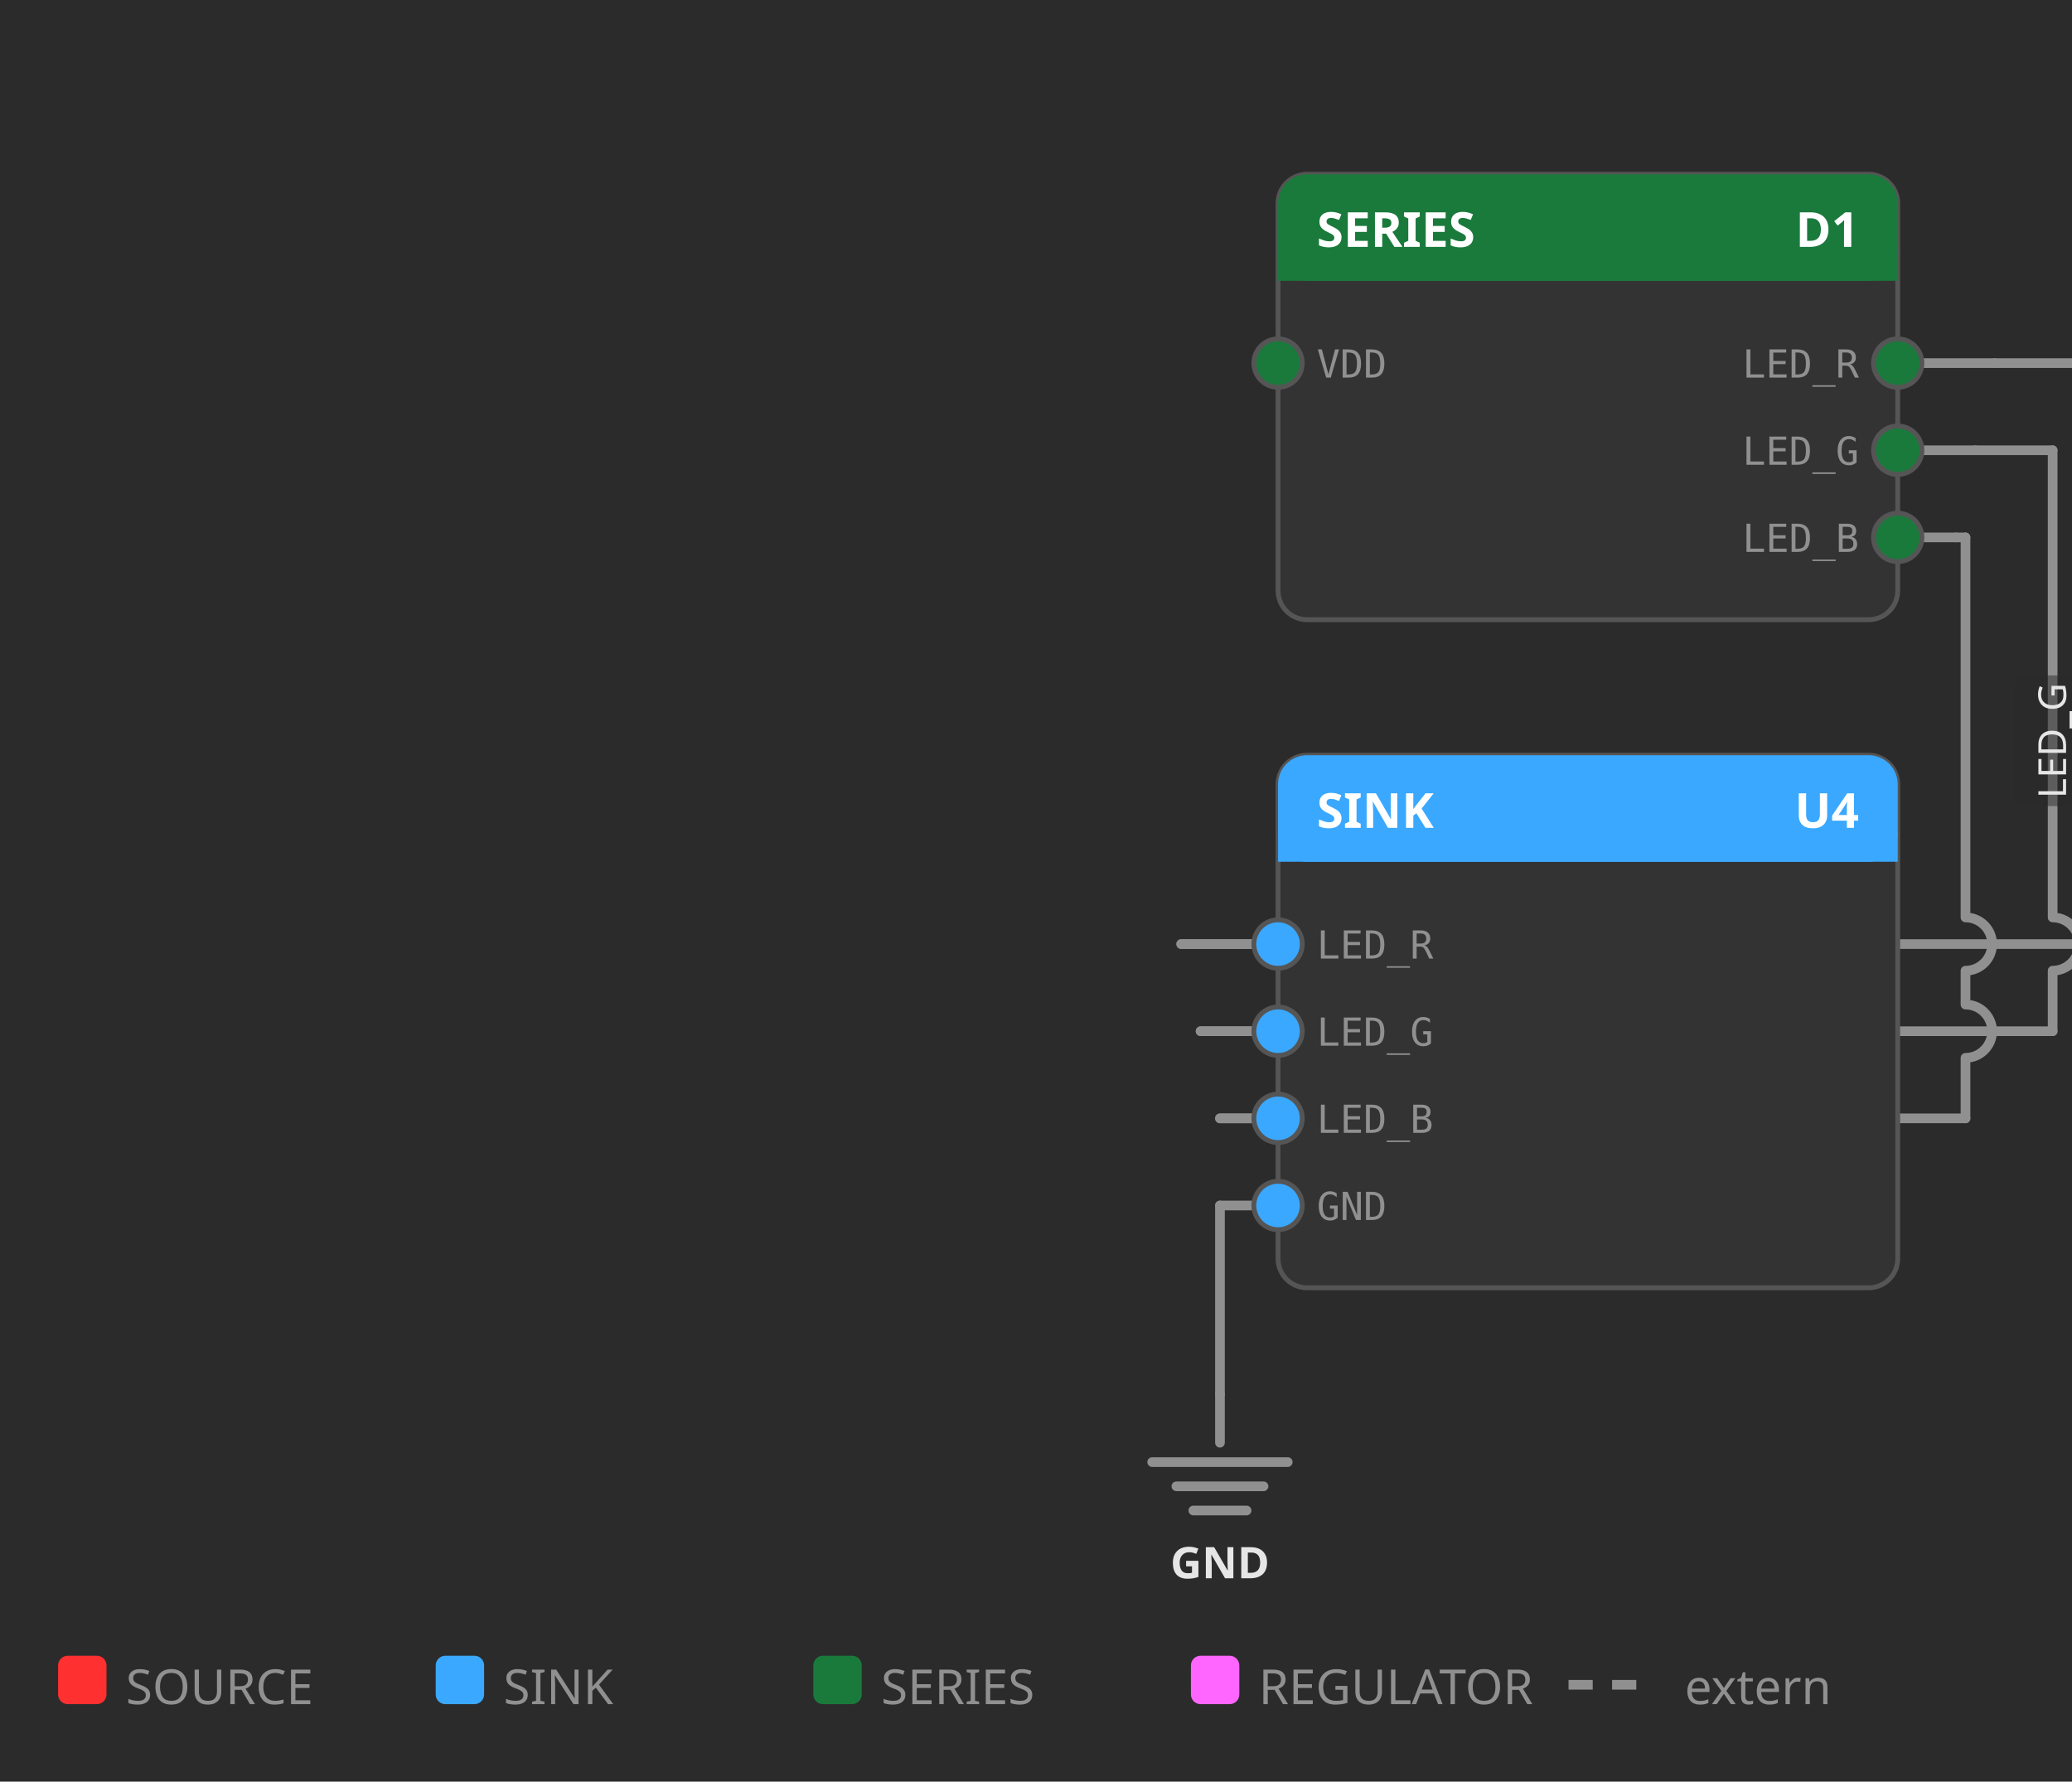
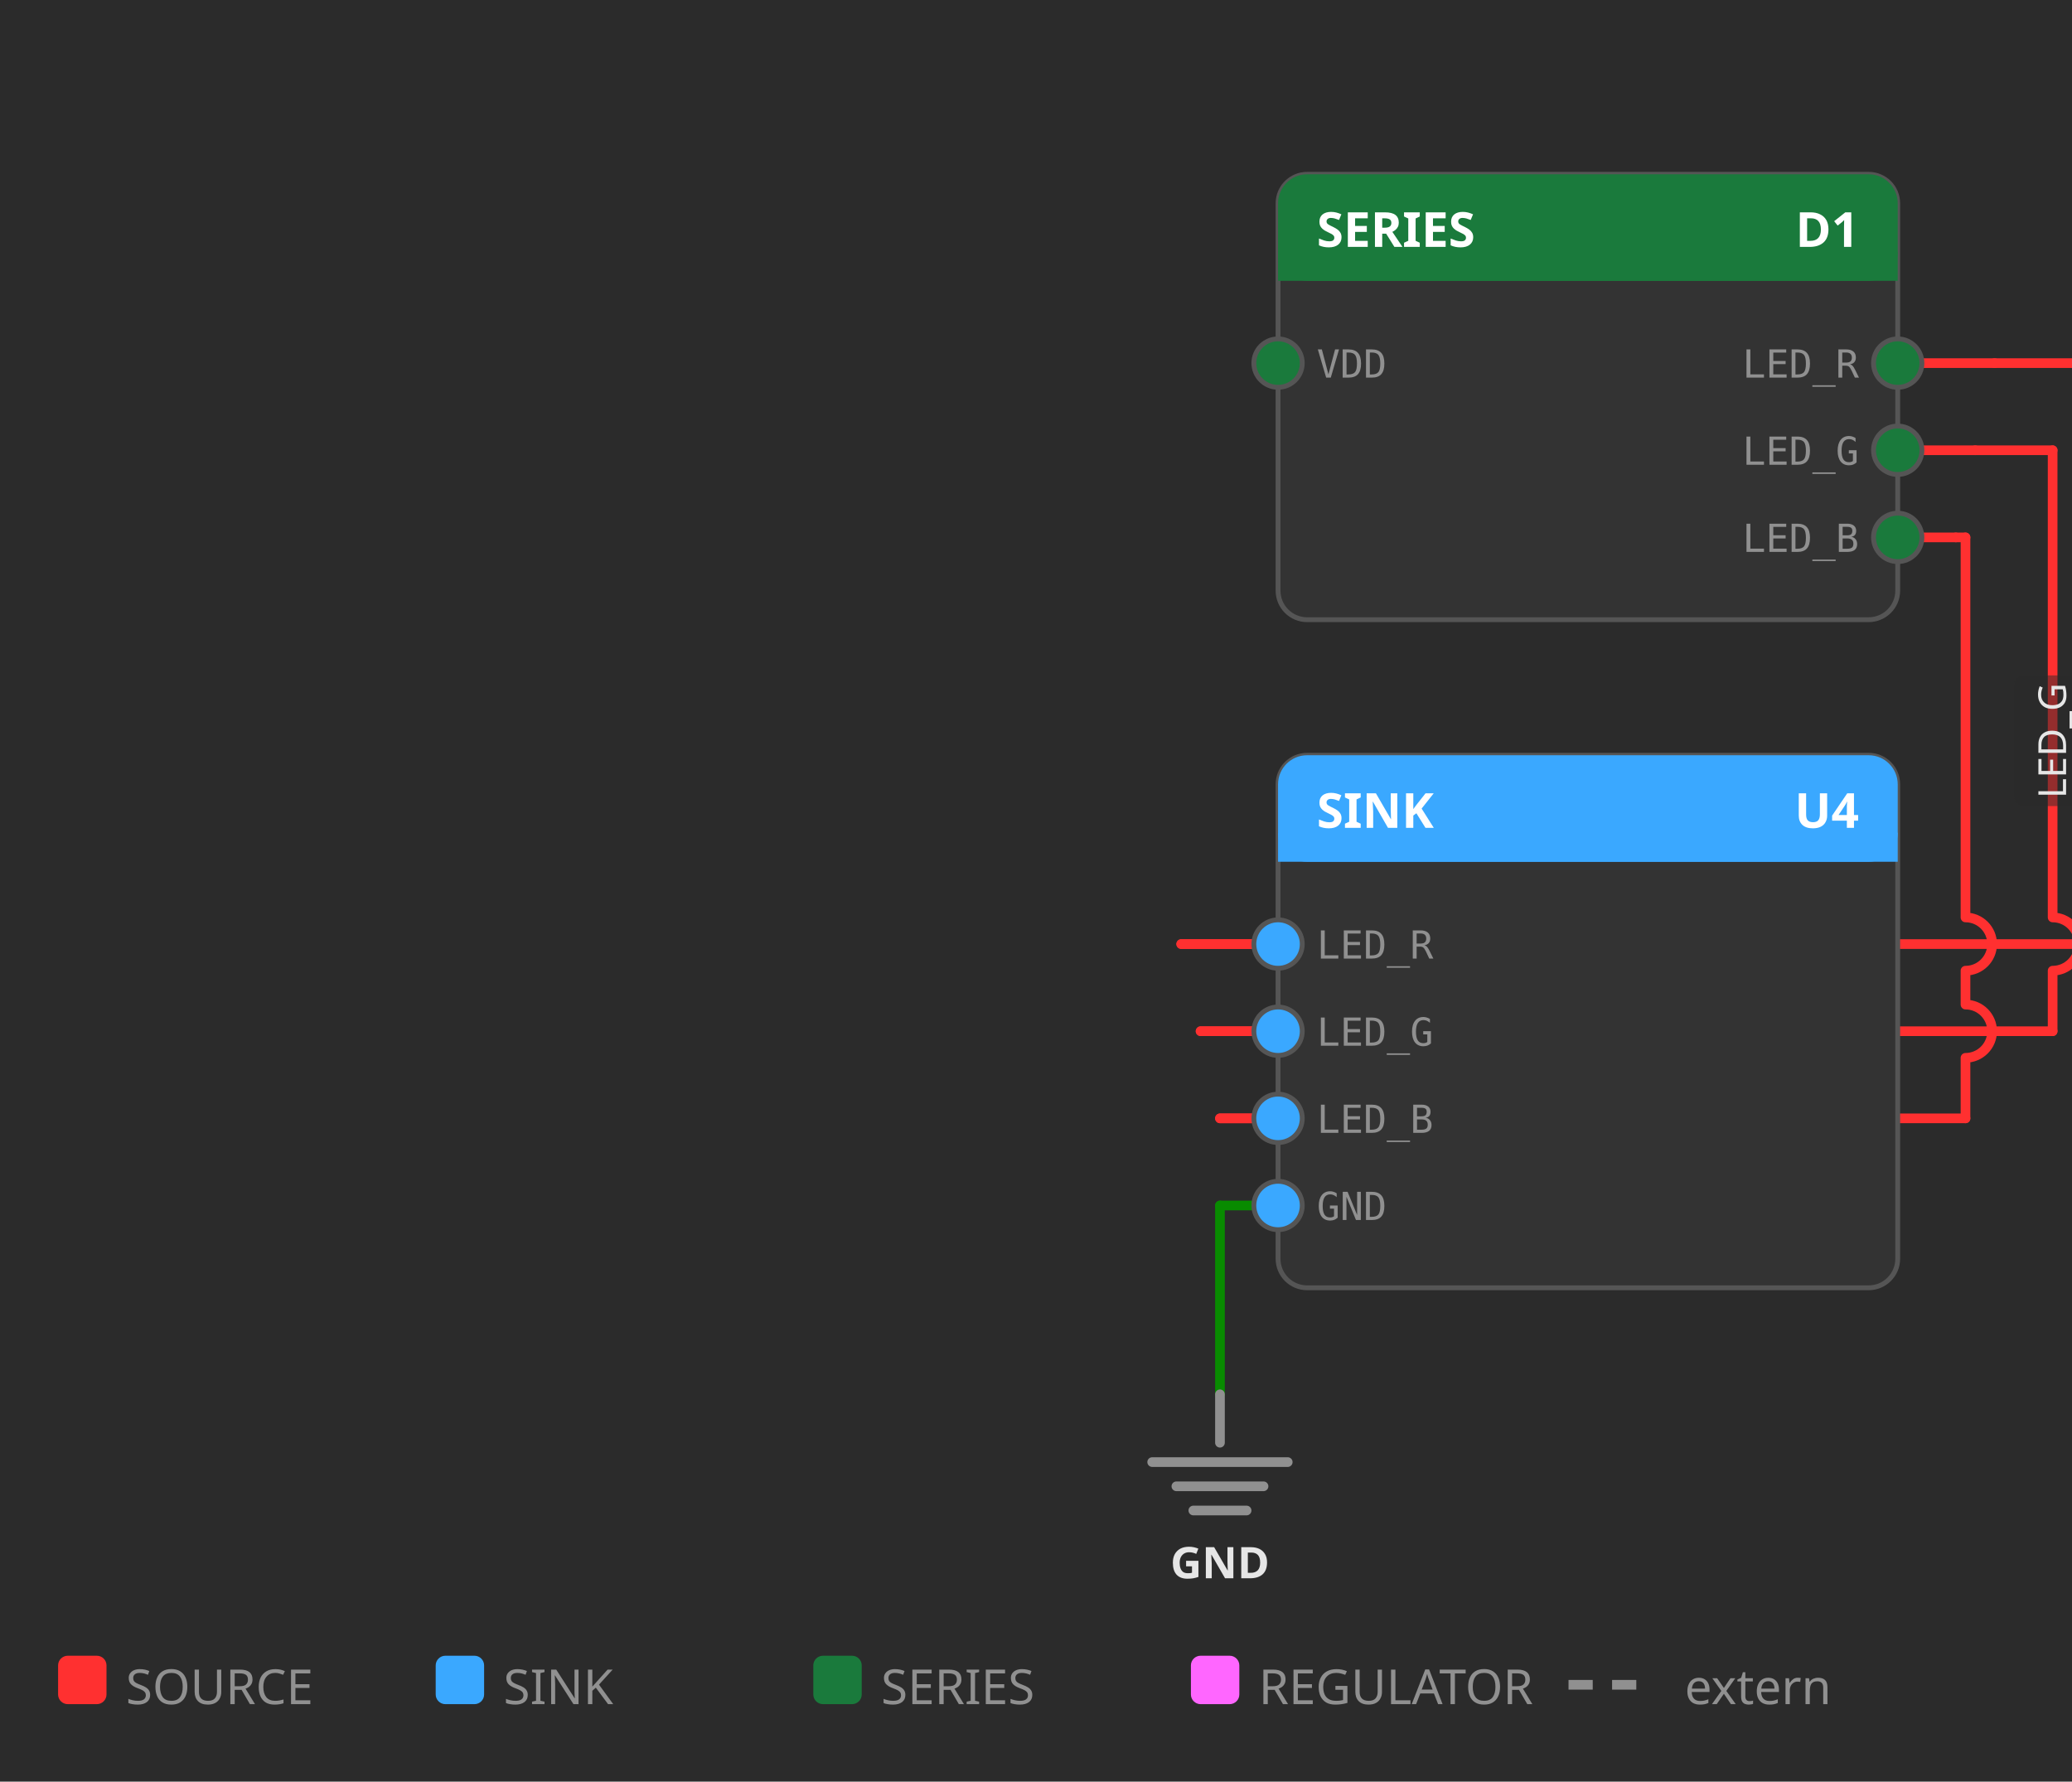
<svg xmlns="http://www.w3.org/2000/svg" width="428" height="368" viewBox="0 0 428 368">
  <rect width="100%" height="100%" fill="#2b2b2b" />
-   <line x1="392" y1="111" x2="404" y2="111" stroke="#909090" stroke-width="2" stroke-linecap="round" />
-   <line x1="404" y1="111" x2="406" y2="111" stroke="#909090" stroke-width="2" stroke-linecap="round" />
-   <line x1="252" y1="231" x2="406" y2="231" stroke="#909090" stroke-width="2" stroke-linecap="round" />
-   <line x1="252" y1="231" x2="264" y2="231" stroke="#909090" stroke-width="2" stroke-linecap="round" />
-   <line x1="392" y1="93" x2="408" y2="93" stroke="#909090" stroke-width="2" stroke-linecap="round" />
-   <line x1="408" y1="93" x2="424" y2="93" stroke="#909090" stroke-width="2" stroke-linecap="round" />
-   <line x1="248" y1="213" x2="424" y2="213" stroke="#909090" stroke-width="2" stroke-linecap="round" />
-   <line x1="248" y1="213" x2="264" y2="213" stroke="#909090" stroke-width="2" stroke-linecap="round" />
-   <line x1="392" y1="75" x2="412" y2="75" stroke="#909090" stroke-width="2" stroke-linecap="round" />
-   <line x1="412" y1="75" x2="442" y2="75" stroke="#909090" stroke-width="2" stroke-linecap="round" />
-   <line x1="244" y1="195" x2="442" y2="195" stroke="#909090" stroke-width="2" stroke-linecap="round" />
-   <line x1="244" y1="195" x2="264" y2="195" stroke="#909090" stroke-width="2" stroke-linecap="round" />
-   <line x1="252" y1="249" x2="264" y2="249" stroke="#909090" stroke-width="2" stroke-linecap="round" />
-   <path d="M 406,111 V 189.5 A 5.5,5.5 0 0 1 406,200.5 V 207.5 A 5.5,5.5 0 0 1 406,218.5 V 231" fill="none" stroke="#909090" stroke-width="2" stroke-linecap="round" stroke-linejoin="round" />
-   <path d="M 424,93 V 189.5 A 5.5,5.5 0 0 1 424,200.5 V 213" fill="none" stroke="#909090" stroke-width="2" stroke-linecap="round" stroke-linejoin="round" />
-   <path d="M 442,75 V 195" fill="none" stroke="#909090" stroke-width="2" stroke-linecap="round" stroke-linejoin="round" />
-   <path d="M 252,249 V 288" fill="none" stroke="#909090" stroke-width="2" stroke-linecap="round" stroke-linejoin="round" />
+   <line x1="392" y1="111" x2="404" y2="111" stroke="#ff3030" stroke-width="2" stroke-linecap="round" />
+   <line x1="404" y1="111" x2="406" y2="111" stroke="#ff3030" stroke-width="2" stroke-linecap="round" />
+   <line x1="252" y1="231" x2="406" y2="231" stroke="#ff3030" stroke-width="2" stroke-linecap="round" />
+   <line x1="252" y1="231" x2="264" y2="231" stroke="#ff3030" stroke-width="2" stroke-linecap="round" />
+   <line x1="392" y1="93" x2="408" y2="93" stroke="#ff3030" stroke-width="2" stroke-linecap="round" />
+   <line x1="408" y1="93" x2="424" y2="93" stroke="#ff3030" stroke-width="2" stroke-linecap="round" />
+   <line x1="248" y1="213" x2="424" y2="213" stroke="#ff3030" stroke-width="2" stroke-linecap="round" />
+   <line x1="248" y1="213" x2="264" y2="213" stroke="#ff3030" stroke-width="2" stroke-linecap="round" />
+   <line x1="392" y1="75" x2="412" y2="75" stroke="#ff3030" stroke-width="2" stroke-linecap="round" />
+   <line x1="412" y1="75" x2="442" y2="75" stroke="#ff3030" stroke-width="2" stroke-linecap="round" />
+   <line x1="244" y1="195" x2="442" y2="195" stroke="#ff3030" stroke-width="2" stroke-linecap="round" />
+   <line x1="244" y1="195" x2="264" y2="195" stroke="#ff3030" stroke-width="2" stroke-linecap="round" />
+   <line x1="252" y1="249" x2="264" y2="249" stroke="#088b00" stroke-width="2" stroke-linecap="round" />
+   <path d="M 406,111 V 189.5 A 5.5,5.5 0 0 1 406,200.5 V 207.5 A 5.5,5.5 0 0 1 406,218.5 V 231" fill="none" stroke="#ff3030" stroke-width="2" stroke-linecap="round" stroke-linejoin="round" />
+   <path d="M 424,93 V 189.5 A 5.5,5.5 0 0 1 424,200.5 V 213" fill="none" stroke="#ff3030" stroke-width="2" stroke-linecap="round" stroke-linejoin="round" />
+   <path d="M 442,75 V 195" fill="none" stroke="#ff3030" stroke-width="2" stroke-linecap="round" stroke-linejoin="round" />
+   <path d="M 252,249 V 288" fill="none" stroke="#088b00" stroke-width="2" stroke-linecap="round" stroke-linejoin="round" />
  <line x1="252" y1="288" x2="252" y2="298" stroke="#909090" stroke-width="2" stroke-linecap="round" />
  <line x1="238" y1="302" x2="266" y2="302" stroke="#909090" stroke-width="2" stroke-linecap="round" />
  <line x1="243" y1="307" x2="261" y2="307" stroke="#909090" stroke-width="2" stroke-linecap="round" />
  <line x1="246.5" y1="312" x2="257.5" y2="312" stroke="#909090" stroke-width="2" stroke-linecap="round" />
  <text x="252" y="326" text-anchor="middle" fill="#e6e6e6" font-family="Segoe UI,sans-serif" font-size="9" font-weight="600">GND</text>
  <rect class="topo-hit" data-label="D1" x="264" y="36" width="128" height="92" rx="6" fill="#333333" stroke="#555555" stroke-width="1" />
  <rect x="264" y="36" width="128" height="22" rx="6" fill="#1a7a3c" />
  <rect x="264" y="52" width="128" height="6" fill="#1a7a3c" />
  <text x="272" y="51" fill="#ffffff" font-family="Segoe UI,sans-serif" font-size="10" font-weight="600">SERIES</text>
  <text x="384" y="51" fill="#ffffff" text-anchor="end" font-family="Segoe UI,sans-serif" font-size="10" font-weight="600">D1</text>
  <circle cx="264" cy="75" r="5" fill="#1a7a3c" stroke="#555555" stroke-width="1" />
  <text x="272" y="78" text-anchor="start" fill="#909090" font-family="Consolas,monospace" font-size="8">VDD</text>
  <circle cx="392" cy="75" r="5" fill="#1a7a3c" stroke="#555555" stroke-width="1" />
  <text x="384" y="78" text-anchor="end" fill="#909090" font-family="Consolas,monospace" font-size="8">LED_R</text>
  <circle cx="392" cy="93" r="5" fill="#1a7a3c" stroke="#555555" stroke-width="1" />
  <text x="384" y="96" text-anchor="end" fill="#909090" font-family="Consolas,monospace" font-size="8">LED_G</text>
  <circle cx="392" cy="111" r="5" fill="#1a7a3c" stroke="#555555" stroke-width="1" />
  <text x="384" y="114" text-anchor="end" fill="#909090" font-family="Consolas,monospace" font-size="8">LED_B</text>
  <rect class="topo-hit" data-label="U4" x="264" y="156" width="128" height="110" rx="6" fill="#333333" stroke="#555555" stroke-width="1" />
  <rect x="264" y="156" width="128" height="22" rx="6" fill="#3aa8ff" />
  <rect x="264" y="172" width="128" height="6" fill="#3aa8ff" />
  <text x="272" y="171" fill="#ffffff" font-family="Segoe UI,sans-serif" font-size="10" font-weight="600">SINK</text>
  <text x="384" y="171" fill="#ffffff" text-anchor="end" font-family="Segoe UI,sans-serif" font-size="10" font-weight="600">U4</text>
  <circle cx="264" cy="195" r="5" fill="#3aa8ff" stroke="#555555" stroke-width="1" />
  <text x="272" y="198" text-anchor="start" fill="#909090" font-family="Consolas,monospace" font-size="8">LED_R</text>
  <circle cx="264" cy="213" r="5" fill="#3aa8ff" stroke="#555555" stroke-width="1" />
  <text x="272" y="216" text-anchor="start" fill="#909090" font-family="Consolas,monospace" font-size="8">LED_G</text>
  <circle cx="264" cy="231" r="5" fill="#3aa8ff" stroke="#555555" stroke-width="1" />
  <text x="272" y="234" text-anchor="start" fill="#909090" font-family="Consolas,monospace" font-size="8">LED_B</text>
  <circle cx="264" cy="249" r="5" fill="#3aa8ff" stroke="#555555" stroke-width="1" />
  <text x="272" y="252" text-anchor="start" fill="#909090" font-family="Consolas,monospace" font-size="8">GND</text>
  <g transform="translate(424,153)">
    <rect x="-8" y="-13.5" width="16" height="27" fill="#2b2b2b" fill-opacity="0.5" stroke="none" rx="2" />
    <text transform="rotate(-90)" text-anchor="middle" dominant-baseline="middle" fill="#e6e6e6" font-family="Segoe UI,sans-serif" font-size="8">LED_G</text>
  </g>
  <g transform="translate(442,135)">
    <rect x="-8" y="-13.5" width="16" height="27" fill="#2b2b2b" fill-opacity="0.5" stroke="none" rx="2" />
    <text transform="rotate(-90)" text-anchor="middle" dominant-baseline="middle" fill="#e6e6e6" font-family="Segoe UI,sans-serif" font-size="8">LED_R</text>
  </g>
  <rect x="12" y="342" width="10" height="10" rx="2" fill="#ff3030" />
  <text x="26" y="352" fill="#909090" font-family="Segoe UI,sans-serif" font-size="10">SOURCE</text>
  <rect x="90" y="342" width="10" height="10" rx="2" fill="#3aa8ff" />
  <text x="104" y="352" fill="#909090" font-family="Segoe UI,sans-serif" font-size="10">SINK</text>
  <rect x="168" y="342" width="10" height="10" rx="2" fill="#1a7a3c" />
  <text x="182" y="352" fill="#909090" font-family="Segoe UI,sans-serif" font-size="10">SERIES</text>
  <rect x="246" y="342" width="10" height="10" rx="2" fill="#ff66ff" />
  <text x="260" y="352" fill="#909090" font-family="Segoe UI,sans-serif" font-size="10">REGULATOR</text>
  <line x1="324" y1="348" x2="342" y2="348" stroke="#909090" stroke-width="2" stroke-dasharray="5 4" />
  <text x="348" y="352" fill="#909090" font-family="Segoe UI,sans-serif" font-size="10">extern</text>
</svg>
